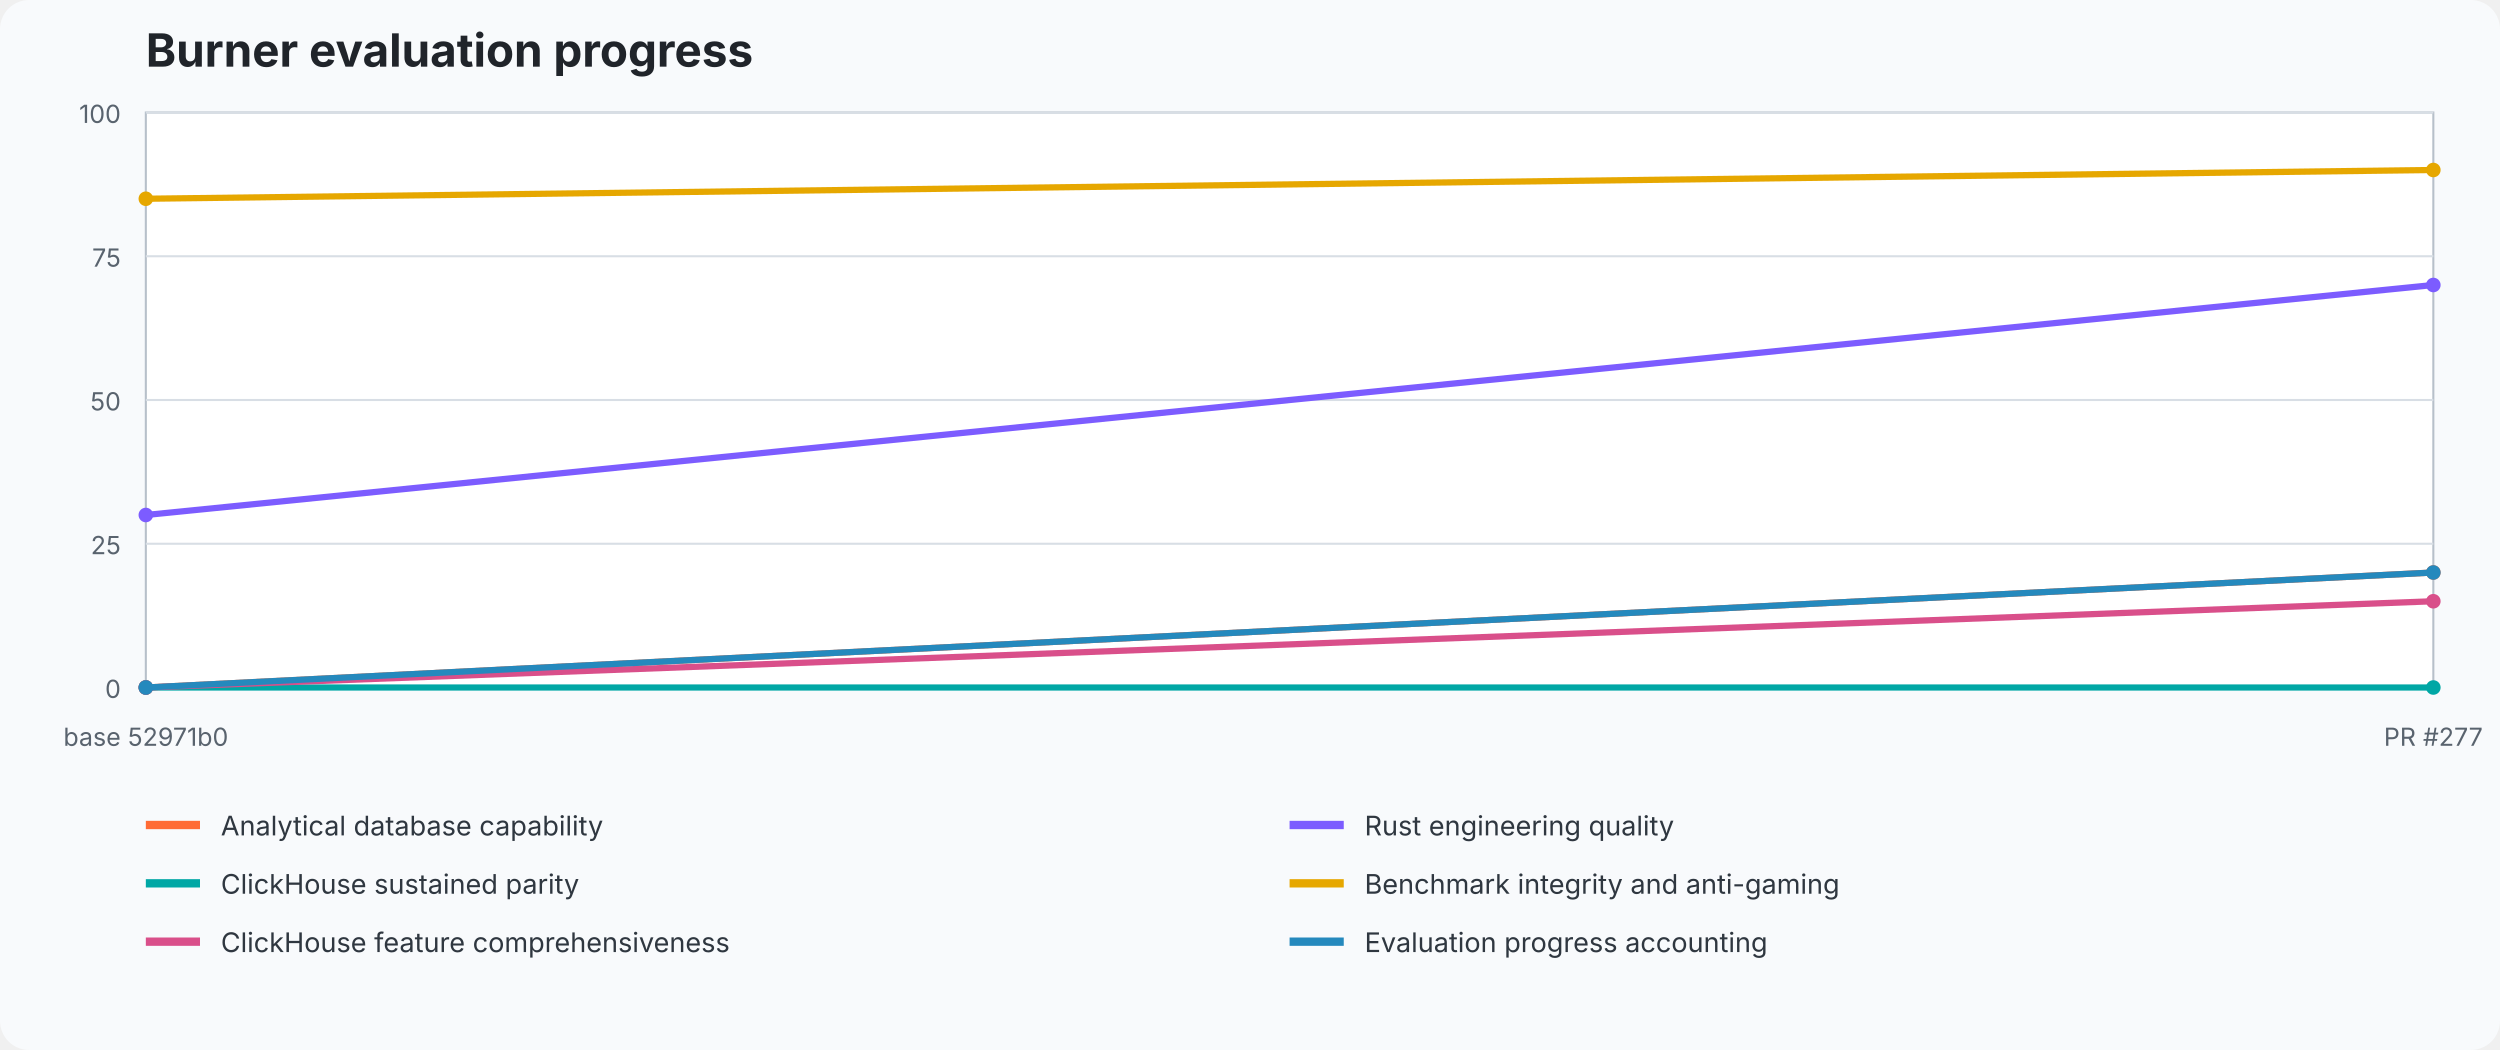
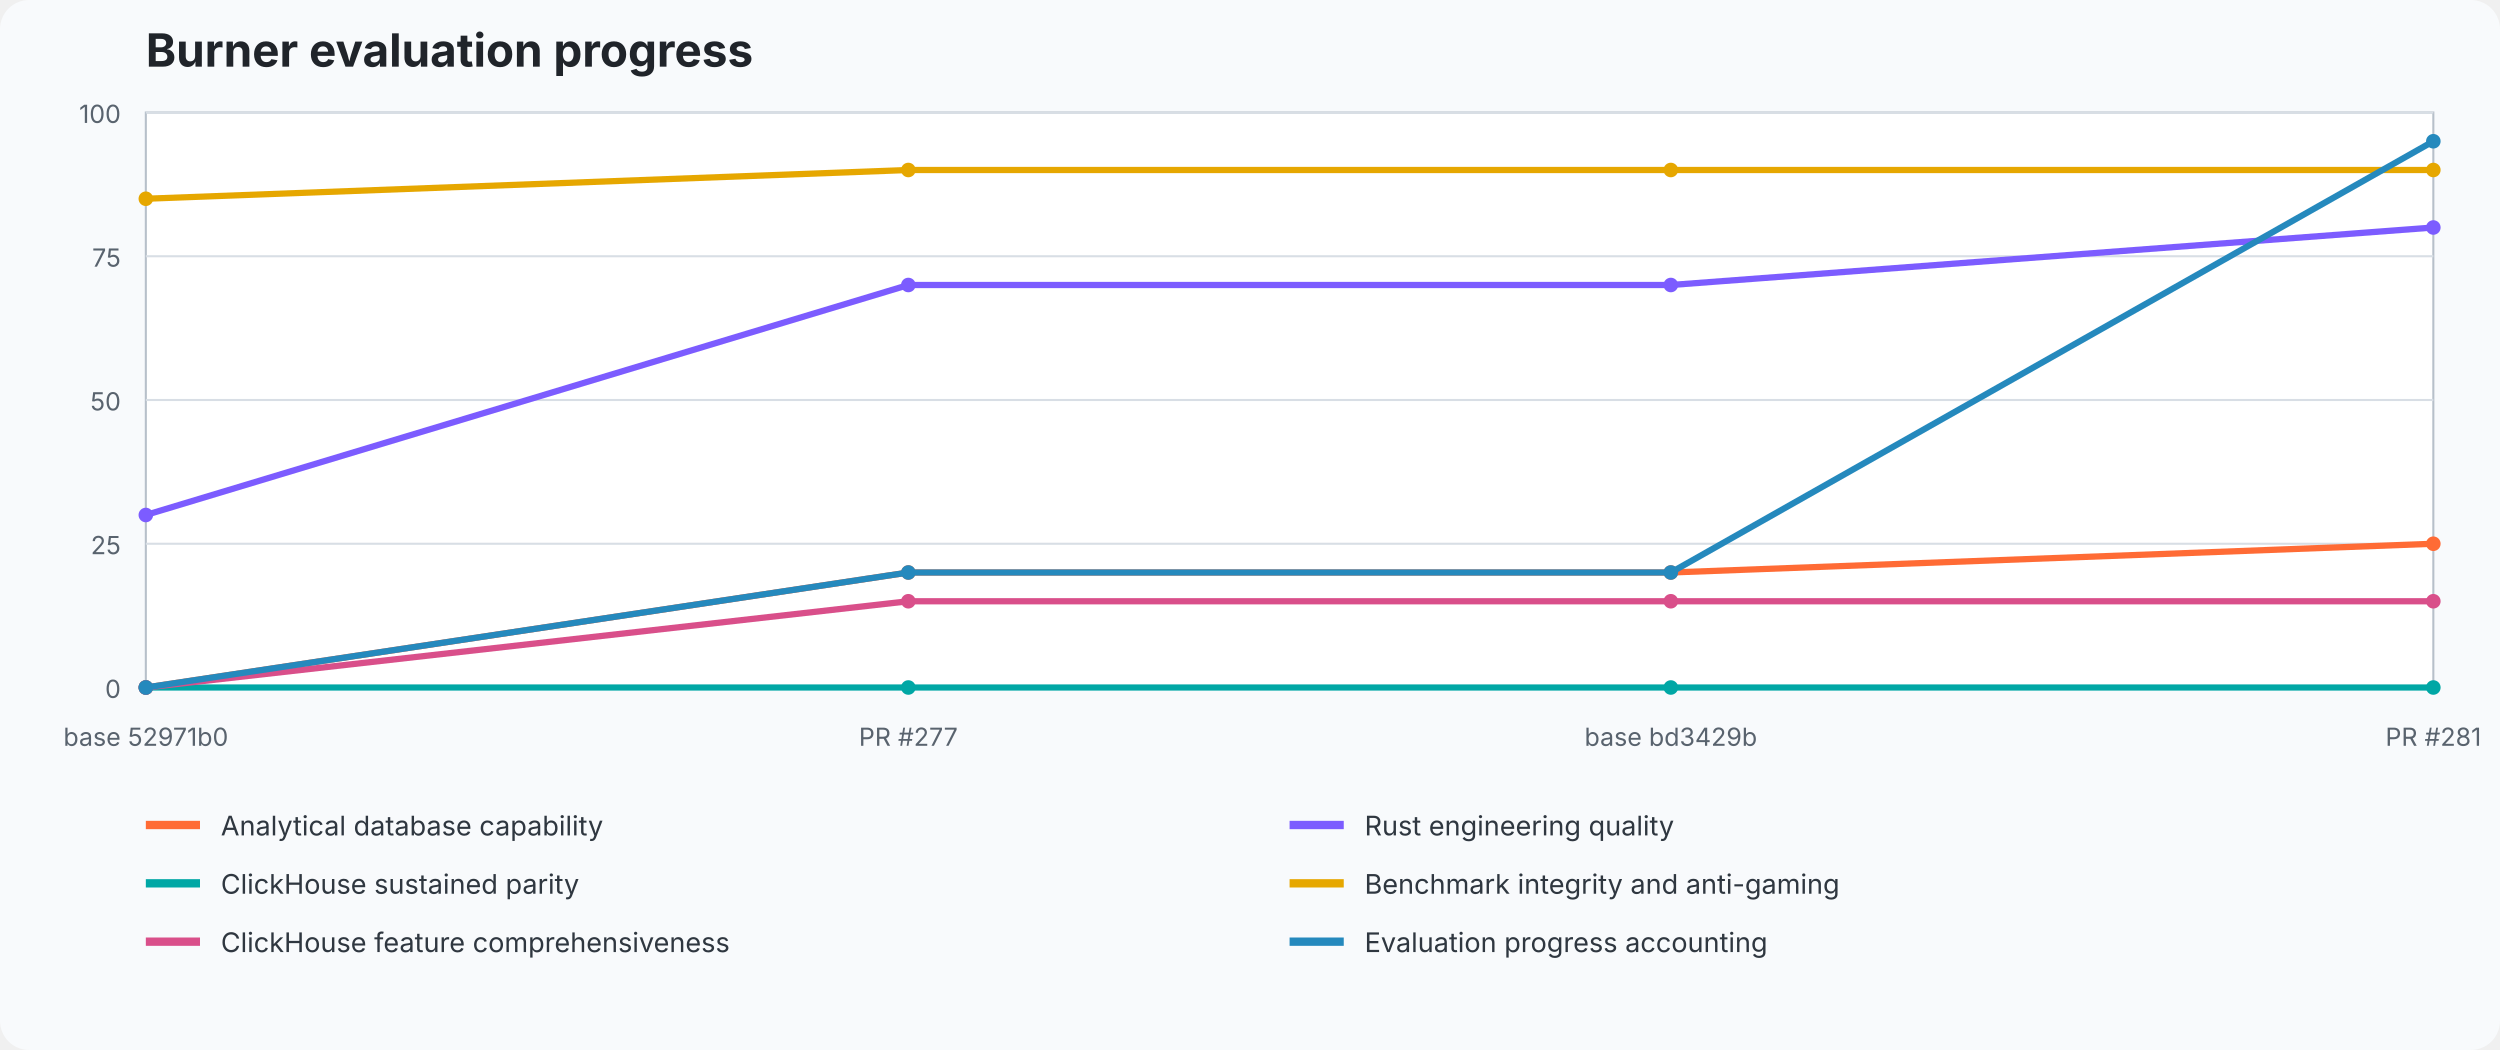
<svg xmlns="http://www.w3.org/2000/svg" width="1200" height="504" viewBox="0 0 1200 504" role="img" aria-labelledby="title desc">
  <style>text{font-family:ui-sans-serif,system-ui,-apple-system,BlinkMacSystemFont,"Segoe UI",sans-serif}.title{font-size:22px;font-weight:700;fill:#20242a}.axis{font-size:12px;fill:#59636e}.legend{font-size:13px;fill:#2f3740}.grid{stroke:#d8dee5;stroke-width:1}.plot{fill:#fff;stroke:#b7c0ca}</style>
  <rect width="100%" height="100%" fill="#f8fafc" rx="14" />
  <text x="70" y="32" class="title">Burner evaluation progress</text>
  <rect x="70" y="54" width="1098" height="276" class="plot" />
  <line x1="70" y1="330" x2="1168" y2="330" class="grid" />
  <text x="58" y="335" text-anchor="end" class="axis">0</text>
  <line x1="70" y1="261" x2="1168" y2="261" class="grid" />
  <text x="58" y="266" text-anchor="end" class="axis">25</text>
  <line x1="70" y1="192" x2="1168" y2="192" class="grid" />
  <text x="58" y="197" text-anchor="end" class="axis">50</text>
  <line x1="70" y1="123" x2="1168" y2="123" class="grid" />
  <text x="58" y="128" text-anchor="end" class="axis">75</text>
  <line x1="70" y1="54" x2="1168" y2="54" class="grid" />
  <text x="58" y="59" text-anchor="end" class="axis">100</text>
-   <polyline points="70.0,330.0 1168.0,274.8" fill="none" stroke="#ff6b35" stroke-width="3" stroke-linejoin="round" stroke-linecap="round" />
+   <polyline points="70.0,330.0 436.0,274.8 802.0,274.8 1168.0,261.0" fill="none" stroke="#ff6b35" stroke-width="3" stroke-linejoin="round" stroke-linecap="round" />
  <circle cx="70.0" cy="330.0" r="3.5" fill="#ff6b35" />
-   <circle cx="1168.0" cy="274.8" r="3.5" fill="#ff6b35" />
-   <polyline points="70.0,247.2 1168.0,136.8" fill="none" stroke="#7c5cff" stroke-width="3" stroke-linejoin="round" stroke-linecap="round" />
+   <circle cx="436.0" cy="274.8" r="3.5" fill="#ff6b35" />
+   <circle cx="802.0" cy="274.8" r="3.5" fill="#ff6b35" />
+   <circle cx="1168.0" cy="261.0" r="3.5" fill="#ff6b35" />
+   <polyline points="70.0,247.2 436.0,136.8 802.0,136.8 1168.0,109.2" fill="none" stroke="#7c5cff" stroke-width="3" stroke-linejoin="round" stroke-linecap="round" />
  <circle cx="70.0" cy="247.2" r="3.5" fill="#7c5cff" />
-   <circle cx="1168.0" cy="136.8" r="3.5" fill="#7c5cff" />
-   <polyline points="70.0,330.0 1168.0,330.0" fill="none" stroke="#00a7a5" stroke-width="3" stroke-linejoin="round" stroke-linecap="round" />
+   <circle cx="436.0" cy="136.8" r="3.5" fill="#7c5cff" />
+   <circle cx="802.0" cy="136.8" r="3.5" fill="#7c5cff" />
+   <circle cx="1168.0" cy="109.2" r="3.5" fill="#7c5cff" />
+   <polyline points="70.0,330.0 436.0,330.0 802.0,330.0 1168.0,330.0" fill="none" stroke="#00a7a5" stroke-width="3" stroke-linejoin="round" stroke-linecap="round" />
  <circle cx="70.0" cy="330.0" r="3.5" fill="#00a7a5" />
+   <circle cx="436.0" cy="330.0" r="3.5" fill="#00a7a5" />
+   <circle cx="802.0" cy="330.0" r="3.5" fill="#00a7a5" />
  <circle cx="1168.0" cy="330.0" r="3.5" fill="#00a7a5" />
-   <polyline points="70.0,95.4 1168.0,81.6" fill="none" stroke="#e6a700" stroke-width="3" stroke-linejoin="round" stroke-linecap="round" />
+   <polyline points="70.0,95.4 436.0,81.6 802.0,81.6 1168.0,81.6" fill="none" stroke="#e6a700" stroke-width="3" stroke-linejoin="round" stroke-linecap="round" />
  <circle cx="70.0" cy="95.4" r="3.5" fill="#e6a700" />
+   <circle cx="436.0" cy="81.6" r="3.5" fill="#e6a700" />
+   <circle cx="802.0" cy="81.6" r="3.5" fill="#e6a700" />
  <circle cx="1168.0" cy="81.6" r="3.5" fill="#e6a700" />
-   <polyline points="70.0,330.0 1168.0,288.6" fill="none" stroke="#d94f8a" stroke-width="3" stroke-linejoin="round" stroke-linecap="round" />
+   <polyline points="70.0,330.0 436.0,288.6 802.0,288.6 1168.0,288.6" fill="none" stroke="#d94f8a" stroke-width="3" stroke-linejoin="round" stroke-linecap="round" />
  <circle cx="70.0" cy="330.0" r="3.5" fill="#d94f8a" />
+   <circle cx="436.0" cy="288.6" r="3.5" fill="#d94f8a" />
+   <circle cx="802.0" cy="288.6" r="3.5" fill="#d94f8a" />
  <circle cx="1168.0" cy="288.6" r="3.5" fill="#d94f8a" />
-   <polyline points="70.0,330.0 1168.0,274.8" fill="none" stroke="#2589bd" stroke-width="3" stroke-linejoin="round" stroke-linecap="round" />
+   <polyline points="70.0,330.0 436.0,274.8 802.0,274.8 1168.0,67.8" fill="none" stroke="#2589bd" stroke-width="3" stroke-linejoin="round" stroke-linecap="round" />
  <circle cx="70.0" cy="330.0" r="3.5" fill="#2589bd" />
-   <circle cx="1168.0" cy="274.8" r="3.5" fill="#2589bd" />
+   <circle cx="436.0" cy="274.8" r="3.5" fill="#2589bd" />
+   <circle cx="802.0" cy="274.8" r="3.5" fill="#2589bd" />
+   <circle cx="1168.0" cy="67.8" r="3.5" fill="#2589bd" />
  <text x="70" y="358" text-anchor="middle" class="axis">base 52971b0</text>
-   <text x="1168" y="358" text-anchor="middle" class="axis">PR #277</text>
+   <text x="436" y="358" text-anchor="middle" class="axis">PR #277</text>
+   <text x="802" y="358" text-anchor="middle" class="axis">base bd3429b</text>
+   <text x="1168" y="358" text-anchor="middle" class="axis">PR #281</text>
  <line x1="70" y1="396" x2="96" y2="396" stroke="#ff6b35" stroke-width="4" />
  <text x="106" y="401" class="legend">Analytical database capability</text>
  <line x1="619" y1="396" x2="645" y2="396" stroke="#7c5cff" stroke-width="4" />
  <text x="655" y="401" class="legend">Rust engineering quality</text>
  <line x1="70" y1="424" x2="96" y2="424" stroke="#00a7a5" stroke-width="4" />
  <text x="106" y="429" class="legend">ClickHouse sustained parity</text>
  <line x1="619" y1="424" x2="645" y2="424" stroke="#e6a700" stroke-width="4" />
  <text x="655" y="429" class="legend">Benchmark integrity and anti-gaming</text>
  <line x1="70" y1="452" x2="96" y2="452" stroke="#d94f8a" stroke-width="4" />
  <text x="106" y="457" class="legend">ClickHouse feature comprehensiveness</text>
  <line x1="619" y1="452" x2="645" y2="452" stroke="#2589bd" stroke-width="4" />
  <text x="655" y="457" class="legend">Evaluation progress accounting</text>
</svg>
